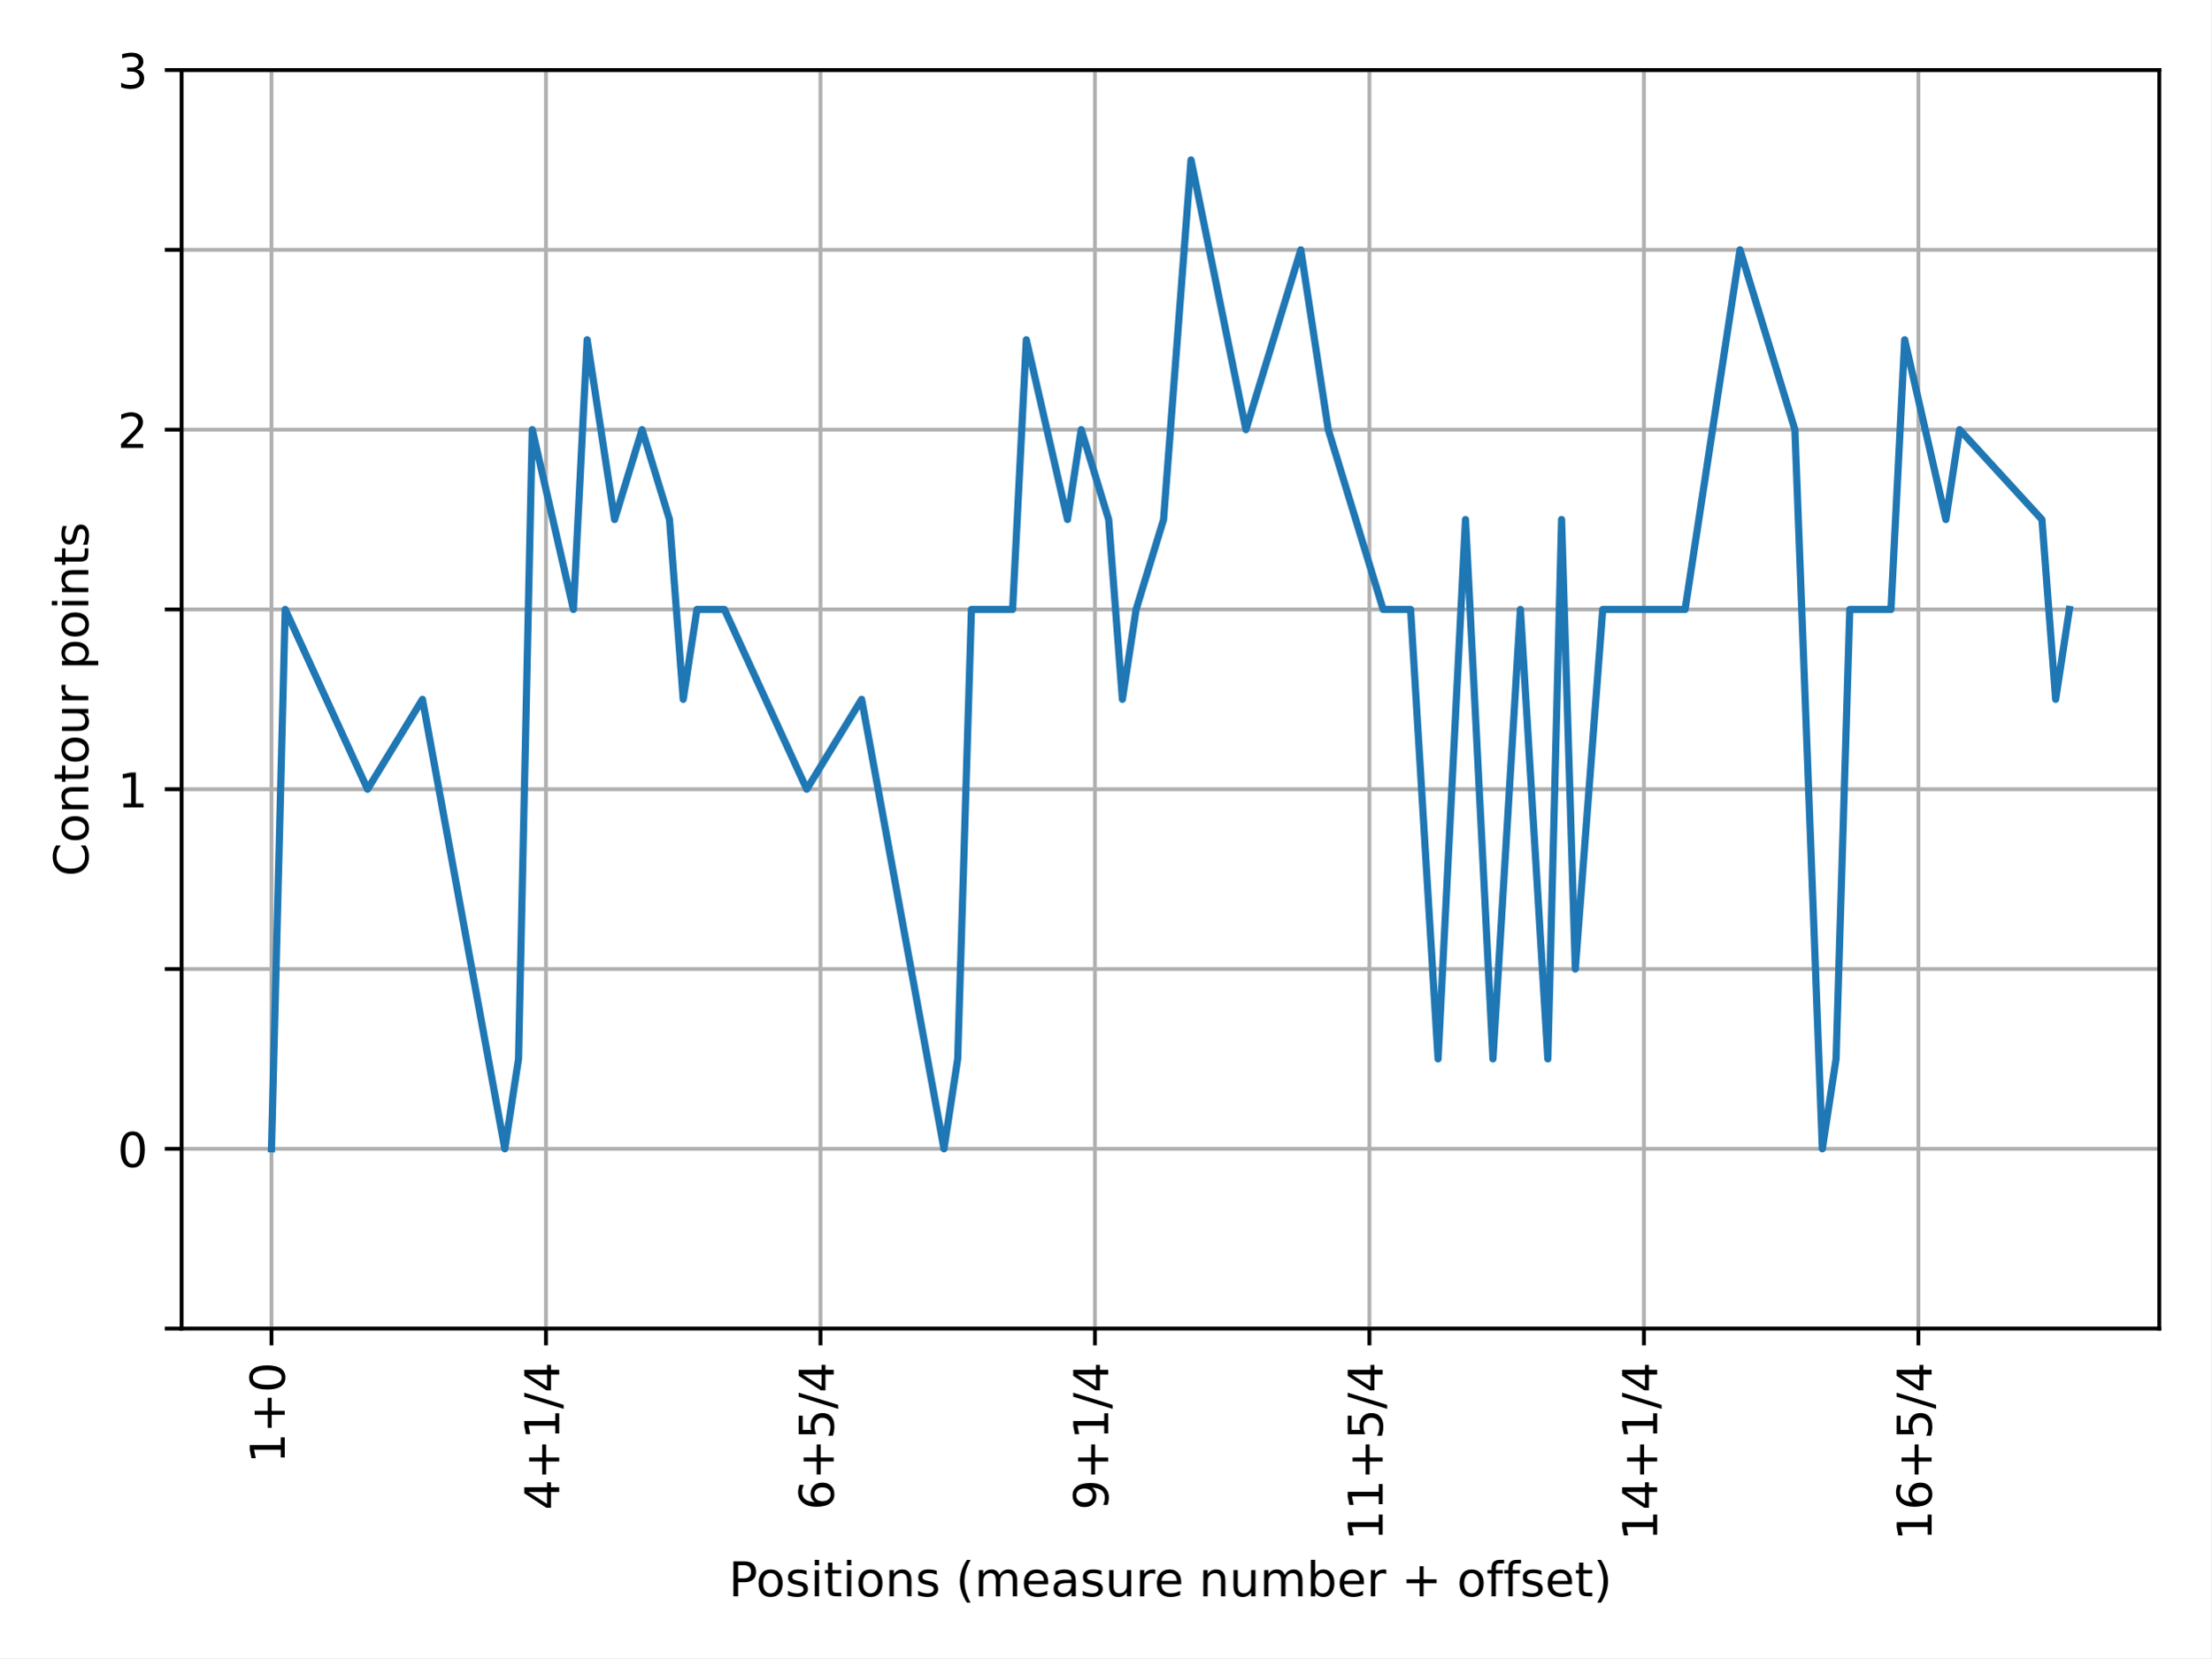
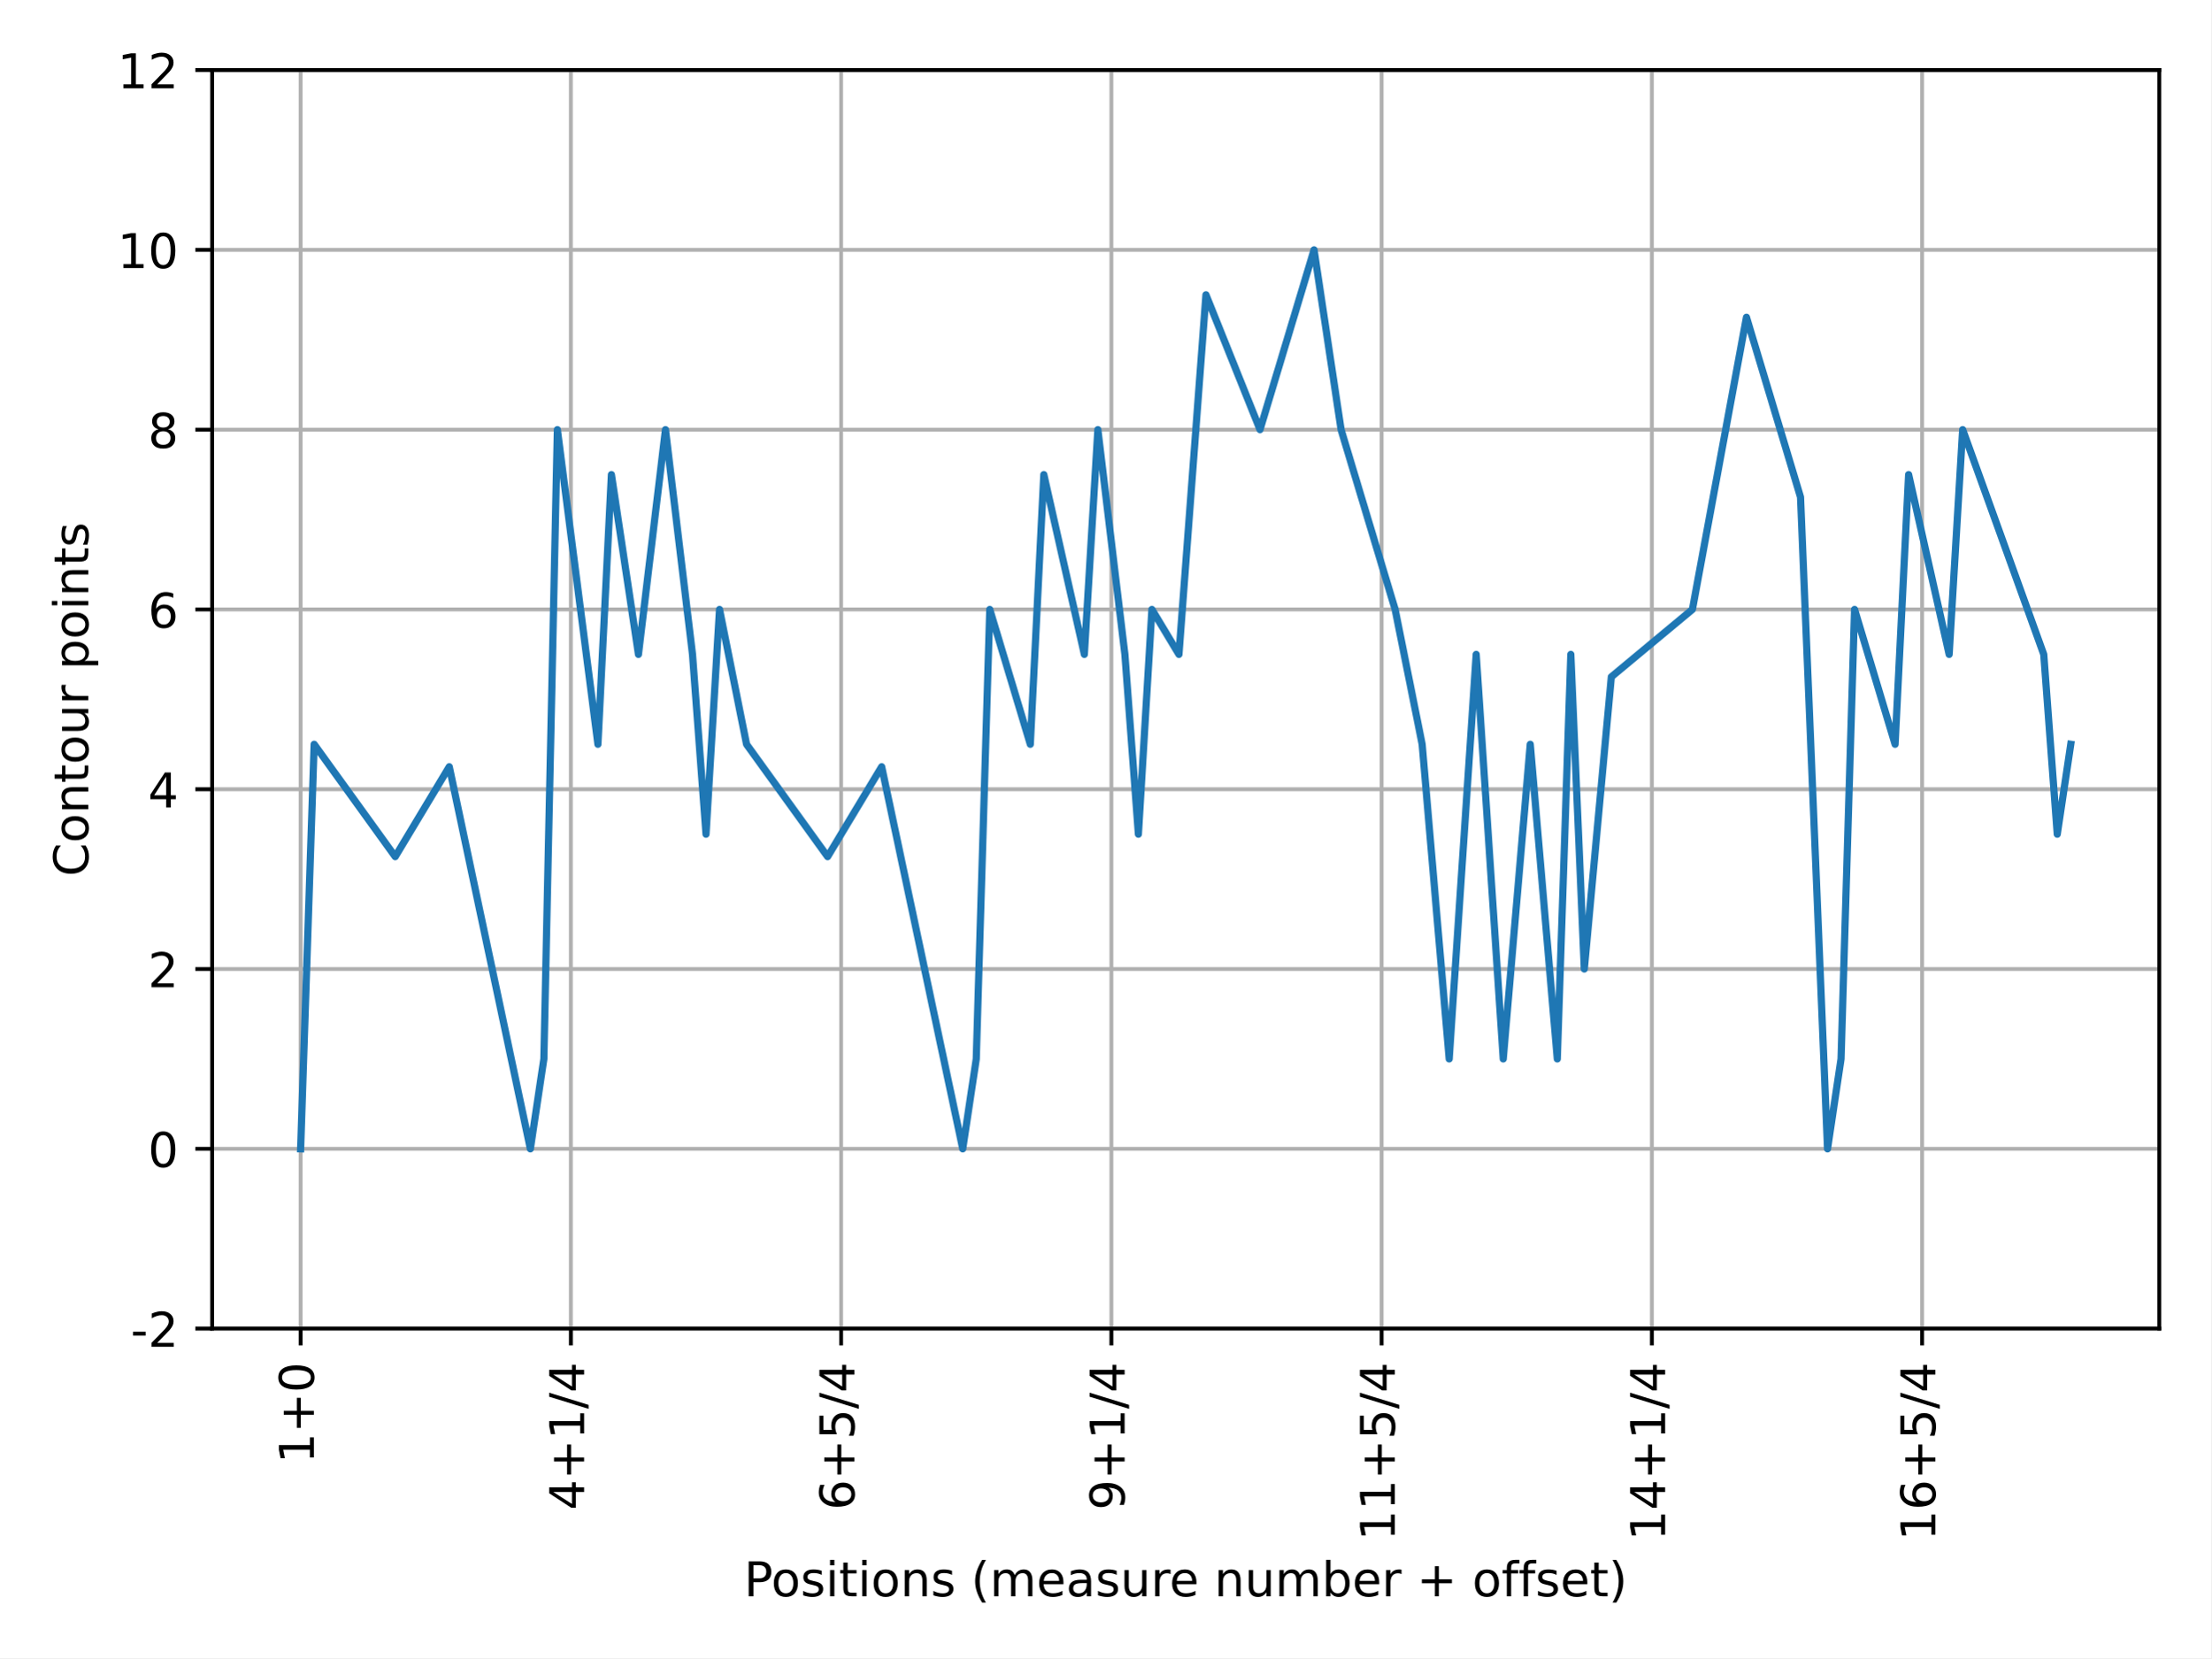
<svg xmlns="http://www.w3.org/2000/svg" xmlns:xlink="http://www.w3.org/1999/xlink" width="460.8pt" height="345.6pt" viewBox="0 0 460.8 345.6" version="1.1">
  <defs>
    <style type="text/css">*{stroke-linejoin: round; stroke-linecap: butt}</style>
  </defs>
  <g id="figure_1">
    <g id="patch_1">
      <path d="M 0 345.6  L 460.8 345.6  L 460.8 0  L 0 0  z " style="fill: #ffffff" />
    </g>
    <g id="axes_1">
      <g id="patch_2">
-         <path d="M 37.841 276.923  L 450 276.923  L 450 14.599  L 37.841 14.599  z " style="fill: #ffffff" />
+         <path d="M 44.203 276.923  L 450 276.923  L 450 14.599  L 44.203 14.599  z " style="fill: #ffffff" />
      </g>
      <g id="matplotlib.axis_1">
        <g id="xtick_1">
          <g id="line2d_1">
-             <path d="M 56.575 276.923  L 56.575 14.599  " clip-path="url(#p8e08e4257f)" style="fill: none; stroke: #b0b0b0; stroke-width: 0.8; stroke-linecap: square" />
+             <path d="M 62.648 276.923  L 62.648 14.599  " clip-path="url(#p1cfaa0eaed)" style="fill: none; stroke: #b0b0b0; stroke-width: 0.8; stroke-linecap: square" />
          </g>
          <g id="line2d_2">
            <defs>
-               <path id="m2f3520700b" d="M 0 0  L 0 3.5  " style="stroke: #000000; stroke-width: 0.8" />
+               <path id="m9757576842" d="M 0 0  L 0 3.5  " style="stroke: #000000; stroke-width: 0.8" />
            </defs>
            <g>
-               <use xlink:href="#m2f3520700b" x="56.575" y="276.923" style="stroke: #000000; stroke-width: 0.8" />
+               <use xlink:href="#m9757576842" x="62.648" y="276.923" style="stroke: #000000; stroke-width: 0.8" />
            </g>
          </g>
          <g id="text_1">
-             <g transform="translate(59.33452 305.0281) rotate(-90) scale(0.1 -0.1)">
+             <g transform="translate(65.40781 305.0281) rotate(-90) scale(0.1 -0.1)">
              <defs>
                <path id="DejaVuSans-31" d="M 794 531  L 1825 531  L 1825 4091  L 703 3866  L 703 4441  L 1819 4666  L 2450 4666  L 2450 531  L 3481 531  L 3481 0  L 794 0  L 794 531  z " transform="scale(0.015625)" />
                <path id="DejaVuSans-2b" d="M 2944 4013  L 2944 2272  L 4684 2272  L 4684 1741  L 2944 1741  L 2944 0  L 2419 0  L 2419 1741  L 678 1741  L 678 2272  L 2419 2272  L 2419 4013  L 2944 4013  z " transform="scale(0.015625)" />
                <path id="DejaVuSans-30" d="M 2034 4250  Q 1547 4250 1301 3770  Q 1056 3291 1056 2328  Q 1056 1369 1301 889  Q 1547 409 2034 409  Q 2525 409 2770 889  Q 3016 1369 3016 2328  Q 3016 3291 2770 3770  Q 2525 4250 2034 4250  z M 2034 4750  Q 2819 4750 3233 4129  Q 3647 3509 3647 2328  Q 3647 1150 3233 529  Q 2819 -91 2034 -91  Q 1250 -91 836 529  Q 422 1150 422 2328  Q 422 3509 836 4129  Q 1250 4750 2034 4750  z " transform="scale(0.015625)" />
              </defs>
              <use xlink:href="#DejaVuSans-31" />
              <use xlink:href="#DejaVuSans-2b" x="63.623" />
              <use xlink:href="#DejaVuSans-30" x="147.412" />
            </g>
          </g>
        </g>
        <g id="xtick_2">
          <g id="line2d_3">
-             <path d="M 113.78 276.923  L 113.78 14.599  " clip-path="url(#p8e08e4257f)" style="fill: none; stroke: #b0b0b0; stroke-width: 0.8; stroke-linecap: square" />
+             <path d="M 118.97 276.923  L 118.97 14.599  " clip-path="url(#p1cfaa0eaed)" style="fill: none; stroke: #b0b0b0; stroke-width: 0.8; stroke-linecap: square" />
          </g>
          <g id="line2d_4">
            <g>
-               <use xlink:href="#m2f3520700b" x="113.78" y="276.923" style="stroke: #000000; stroke-width: 0.8" />
+               <use xlink:href="#m9757576842" x="118.97" y="276.923" style="stroke: #000000; stroke-width: 0.8" />
            </g>
          </g>
          <g id="text_2">
-             <g transform="translate(116.5391 314.7594) rotate(-90) scale(0.1 -0.1)">
+             <g transform="translate(121.7294 314.7594) rotate(-90) scale(0.1 -0.1)">
              <defs>
                <path id="DejaVuSans-34" d="M 2419 4116  L 825 1625  L 2419 1625  L 2419 4116  z M 2253 4666  L 3047 4666  L 3047 1625  L 3713 1625  L 3713 1100  L 3047 1100  L 3047 0  L 2419 0  L 2419 1100  L 313 1100  L 313 1709  L 2253 4666  z " transform="scale(0.015625)" />
                <path id="DejaVuSans-2f" d="M 1625 4666  L 2156 4666  L 531 -594  L 0 -594  L 1625 4666  z " transform="scale(0.015625)" />
              </defs>
              <use xlink:href="#DejaVuSans-34" />
              <use xlink:href="#DejaVuSans-2b" x="63.623" />
              <use xlink:href="#DejaVuSans-31" x="147.412" />
              <use xlink:href="#DejaVuSans-2f" x="211.035" />
              <use xlink:href="#DejaVuSans-34" x="244.727" />
            </g>
          </g>
        </g>
        <g id="xtick_3">
          <g id="line2d_5">
-             <path d="M 170.984 276.923  L 170.984 14.599  " clip-path="url(#p8e08e4257f)" style="fill: none; stroke: #b0b0b0; stroke-width: 0.8; stroke-linecap: square" />
+             <path d="M 175.292 276.923  L 175.292 14.599  " clip-path="url(#p1cfaa0eaed)" style="fill: none; stroke: #b0b0b0; stroke-width: 0.8; stroke-linecap: square" />
          </g>
          <g id="line2d_6">
            <g>
-               <use xlink:href="#m2f3520700b" x="170.984" y="276.923" style="stroke: #000000; stroke-width: 0.8" />
+               <use xlink:href="#m9757576842" x="175.292" y="276.923" style="stroke: #000000; stroke-width: 0.8" />
            </g>
          </g>
          <g id="text_3">
-             <g transform="translate(173.7438 314.7594) rotate(-90) scale(0.1 -0.1)">
+             <g transform="translate(178.0509 314.7594) rotate(-90) scale(0.1 -0.1)">
              <defs>
                <path id="DejaVuSans-36" d="M 2113 2584  Q 1688 2584 1439 2293  Q 1191 2003 1191 1497  Q 1191 994 1439 701  Q 1688 409 2113 409  Q 2538 409 2786 701  Q 3034 994 3034 1497  Q 3034 2003 2786 2293  Q 2538 2584 2113 2584  z M 3366 4563  L 3366 3988  Q 3128 4100 2886 4159  Q 2644 4219 2406 4219  Q 1781 4219 1451 3797  Q 1122 3375 1075 2522  Q 1259 2794 1537 2939  Q 1816 3084 2150 3084  Q 2853 3084 3261 2657  Q 3669 2231 3669 1497  Q 3669 778 3244 343  Q 2819 -91 2113 -91  Q 1303 -91 875 529  Q 447 1150 447 2328  Q 447 3434 972 4092  Q 1497 4750 2381 4750  Q 2619 4750 2861 4703  Q 3103 4656 3366 4563  z " transform="scale(0.015625)" />
                <path id="DejaVuSans-35" d="M 691 4666  L 3169 4666  L 3169 4134  L 1269 4134  L 1269 2991  Q 1406 3038 1543 3061  Q 1681 3084 1819 3084  Q 2600 3084 3056 2656  Q 3513 2228 3513 1497  Q 3513 744 3044 326  Q 2575 -91 1722 -91  Q 1428 -91 1123 -41  Q 819 9 494 109  L 494 744  Q 775 591 1075 516  Q 1375 441 1709 441  Q 2250 441 2565 725  Q 2881 1009 2881 1497  Q 2881 1984 2565 2268  Q 2250 2553 1709 2553  Q 1456 2553 1204 2497  Q 953 2441 691 2322  L 691 4666  z " transform="scale(0.015625)" />
              </defs>
              <use xlink:href="#DejaVuSans-36" />
              <use xlink:href="#DejaVuSans-2b" x="63.623" />
              <use xlink:href="#DejaVuSans-35" x="147.412" />
              <use xlink:href="#DejaVuSans-2f" x="211.035" />
              <use xlink:href="#DejaVuSans-34" x="244.727" />
            </g>
          </g>
        </g>
        <g id="xtick_4">
          <g id="line2d_7">
-             <path d="M 228.189 276.923  L 228.189 14.599  " clip-path="url(#p8e08e4257f)" style="fill: none; stroke: #b0b0b0; stroke-width: 0.8; stroke-linecap: square" />
+             <path d="M 231.613 276.923  L 231.613 14.599  " clip-path="url(#p1cfaa0eaed)" style="fill: none; stroke: #b0b0b0; stroke-width: 0.8; stroke-linecap: square" />
          </g>
          <g id="line2d_8">
            <g>
-               <use xlink:href="#m2f3520700b" x="228.189" y="276.923" style="stroke: #000000; stroke-width: 0.8" />
+               <use xlink:href="#m9757576842" x="231.613" y="276.923" style="stroke: #000000; stroke-width: 0.8" />
            </g>
          </g>
          <g id="text_4">
-             <g transform="translate(230.9484 314.7594) rotate(-90) scale(0.1 -0.1)">
+             <g transform="translate(234.3725 314.7594) rotate(-90) scale(0.1 -0.1)">
              <defs>
                <path id="DejaVuSans-39" d="M 703 97  L 703 672  Q 941 559 1184 500  Q 1428 441 1663 441  Q 2288 441 2617 861  Q 2947 1281 2994 2138  Q 2813 1869 2534 1725  Q 2256 1581 1919 1581  Q 1219 1581 811 2004  Q 403 2428 403 3163  Q 403 3881 828 4315  Q 1253 4750 1959 4750  Q 2769 4750 3195 4129  Q 3622 3509 3622 2328  Q 3622 1225 3098 567  Q 2575 -91 1691 -91  Q 1453 -91 1209 -44  Q 966 3 703 97  z M 1959 2075  Q 2384 2075 2632 2365  Q 2881 2656 2881 3163  Q 2881 3666 2632 3958  Q 2384 4250 1959 4250  Q 1534 4250 1286 3958  Q 1038 3666 1038 3163  Q 1038 2656 1286 2365  Q 1534 2075 1959 2075  z " transform="scale(0.015625)" />
              </defs>
              <use xlink:href="#DejaVuSans-39" />
              <use xlink:href="#DejaVuSans-2b" x="63.623" />
              <use xlink:href="#DejaVuSans-31" x="147.412" />
              <use xlink:href="#DejaVuSans-2f" x="211.035" />
              <use xlink:href="#DejaVuSans-34" x="244.727" />
            </g>
          </g>
        </g>
        <g id="xtick_5">
          <g id="line2d_9">
-             <path d="M 285.394 276.923  L 285.394 14.599  " clip-path="url(#p8e08e4257f)" style="fill: none; stroke: #b0b0b0; stroke-width: 0.8; stroke-linecap: square" />
+             <path d="M 287.935 276.923  L 287.935 14.599  " clip-path="url(#p1cfaa0eaed)" style="fill: none; stroke: #b0b0b0; stroke-width: 0.8; stroke-linecap: square" />
          </g>
          <g id="line2d_10">
            <g>
-               <use xlink:href="#m2f3520700b" x="285.394" y="276.923" style="stroke: #000000; stroke-width: 0.8" />
+               <use xlink:href="#m9757576842" x="287.935" y="276.923" style="stroke: #000000; stroke-width: 0.8" />
            </g>
          </g>
          <g id="text_5">
-             <g transform="translate(288.153 321.1219) rotate(-90) scale(0.1 -0.1)">
+             <g transform="translate(290.6941 321.1219) rotate(-90) scale(0.1 -0.1)">
              <use xlink:href="#DejaVuSans-31" />
              <use xlink:href="#DejaVuSans-31" x="63.623" />
              <use xlink:href="#DejaVuSans-2b" x="127.246" />
              <use xlink:href="#DejaVuSans-35" x="211.035" />
              <use xlink:href="#DejaVuSans-2f" x="274.658" />
              <use xlink:href="#DejaVuSans-34" x="308.35" />
            </g>
          </g>
        </g>
        <g id="xtick_6">
          <g id="line2d_11">
-             <path d="M 342.598 276.923  L 342.598 14.599  " clip-path="url(#p8e08e4257f)" style="fill: none; stroke: #b0b0b0; stroke-width: 0.8; stroke-linecap: square" />
+             <path d="M 344.256 276.923  L 344.256 14.599  " clip-path="url(#p1cfaa0eaed)" style="fill: none; stroke: #b0b0b0; stroke-width: 0.8; stroke-linecap: square" />
          </g>
          <g id="line2d_12">
            <g>
-               <use xlink:href="#m2f3520700b" x="342.598" y="276.923" style="stroke: #000000; stroke-width: 0.8" />
+               <use xlink:href="#m9757576842" x="344.256" y="276.923" style="stroke: #000000; stroke-width: 0.8" />
            </g>
          </g>
          <g id="text_6">
-             <g transform="translate(345.3577 321.1219) rotate(-90) scale(0.1 -0.1)">
+             <g transform="translate(347.0156 321.1219) rotate(-90) scale(0.1 -0.1)">
              <use xlink:href="#DejaVuSans-31" />
              <use xlink:href="#DejaVuSans-34" x="63.623" />
              <use xlink:href="#DejaVuSans-2b" x="127.246" />
              <use xlink:href="#DejaVuSans-31" x="211.035" />
              <use xlink:href="#DejaVuSans-2f" x="274.658" />
              <use xlink:href="#DejaVuSans-34" x="308.35" />
            </g>
          </g>
        </g>
        <g id="xtick_7">
          <g id="line2d_13">
-             <path d="M 399.803 276.923  L 399.803 14.599  " clip-path="url(#p8e08e4257f)" style="fill: none; stroke: #b0b0b0; stroke-width: 0.8; stroke-linecap: square" />
+             <path d="M 400.578 276.923  L 400.578 14.599  " clip-path="url(#p1cfaa0eaed)" style="fill: none; stroke: #b0b0b0; stroke-width: 0.8; stroke-linecap: square" />
          </g>
          <g id="line2d_14">
            <g>
-               <use xlink:href="#m2f3520700b" x="399.803" y="276.923" style="stroke: #000000; stroke-width: 0.8" />
+               <use xlink:href="#m9757576842" x="400.578" y="276.923" style="stroke: #000000; stroke-width: 0.8" />
            </g>
          </g>
          <g id="text_7">
-             <g transform="translate(402.5623 321.1219) rotate(-90) scale(0.1 -0.1)">
+             <g transform="translate(403.3372 321.1219) rotate(-90) scale(0.1 -0.1)">
              <use xlink:href="#DejaVuSans-31" />
              <use xlink:href="#DejaVuSans-36" x="63.623" />
              <use xlink:href="#DejaVuSans-2b" x="127.246" />
              <use xlink:href="#DejaVuSans-35" x="211.035" />
              <use xlink:href="#DejaVuSans-2f" x="274.658" />
              <use xlink:href="#DejaVuSans-34" x="308.35" />
            </g>
          </g>
        </g>
        <g id="text_8">
-           <g transform="translate(151.8648 332.7203) scale(0.1 -0.1)">
+           <g transform="translate(155.0461 332.7203) scale(0.1 -0.1)">
            <defs>
              <path id="DejaVuSans-50" d="M 1259 4147  L 1259 2394  L 2053 2394  Q 2494 2394 2734 2622  Q 2975 2850 2975 3272  Q 2975 3691 2734 3919  Q 2494 4147 2053 4147  L 1259 4147  z M 628 4666  L 2053 4666  Q 2838 4666 3239 4311  Q 3641 3956 3641 3272  Q 3641 2581 3239 2228  Q 2838 1875 2053 1875  L 1259 1875  L 1259 0  L 628 0  L 628 4666  z " transform="scale(0.015625)" />
              <path id="DejaVuSans-6f" d="M 1959 3097  Q 1497 3097 1228 2736  Q 959 2375 959 1747  Q 959 1119 1226 758  Q 1494 397 1959 397  Q 2419 397 2687 759  Q 2956 1122 2956 1747  Q 2956 2369 2687 2733  Q 2419 3097 1959 3097  z M 1959 3584  Q 2709 3584 3137 3096  Q 3566 2609 3566 1747  Q 3566 888 3137 398  Q 2709 -91 1959 -91  Q 1206 -91 779 398  Q 353 888 353 1747  Q 353 2609 779 3096  Q 1206 3584 1959 3584  z " transform="scale(0.015625)" />
              <path id="DejaVuSans-73" d="M 2834 3397  L 2834 2853  Q 2591 2978 2328 3040  Q 2066 3103 1784 3103  Q 1356 3103 1142 2972  Q 928 2841 928 2578  Q 928 2378 1081 2264  Q 1234 2150 1697 2047  L 1894 2003  Q 2506 1872 2764 1633  Q 3022 1394 3022 966  Q 3022 478 2636 193  Q 2250 -91 1575 -91  Q 1294 -91 989 -36  Q 684 19 347 128  L 347 722  Q 666 556 975 473  Q 1284 391 1588 391  Q 1994 391 2212 530  Q 2431 669 2431 922  Q 2431 1156 2273 1281  Q 2116 1406 1581 1522  L 1381 1569  Q 847 1681 609 1914  Q 372 2147 372 2553  Q 372 3047 722 3315  Q 1072 3584 1716 3584  Q 2034 3584 2315 3537  Q 2597 3491 2834 3397  z " transform="scale(0.015625)" />
              <path id="DejaVuSans-69" d="M 603 3500  L 1178 3500  L 1178 0  L 603 0  L 603 3500  z M 603 4863  L 1178 4863  L 1178 4134  L 603 4134  L 603 4863  z " transform="scale(0.015625)" />
              <path id="DejaVuSans-74" d="M 1172 4494  L 1172 3500  L 2356 3500  L 2356 3053  L 1172 3053  L 1172 1153  Q 1172 725 1289 603  Q 1406 481 1766 481  L 2356 481  L 2356 0  L 1766 0  Q 1100 0 847 248  Q 594 497 594 1153  L 594 3053  L 172 3053  L 172 3500  L 594 3500  L 594 4494  L 1172 4494  z " transform="scale(0.015625)" />
              <path id="DejaVuSans-6e" d="M 3513 2113  L 3513 0  L 2938 0  L 2938 2094  Q 2938 2591 2744 2837  Q 2550 3084 2163 3084  Q 1697 3084 1428 2787  Q 1159 2491 1159 1978  L 1159 0  L 581 0  L 581 3500  L 1159 3500  L 1159 2956  Q 1366 3272 1645 3428  Q 1925 3584 2291 3584  Q 2894 3584 3203 3211  Q 3513 2838 3513 2113  z " transform="scale(0.015625)" />
              <path id="DejaVuSans-20" transform="scale(0.015625)" />
              <path id="DejaVuSans-28" d="M 1984 4856  Q 1566 4138 1362 3434  Q 1159 2731 1159 2009  Q 1159 1288 1364 580  Q 1569 -128 1984 -844  L 1484 -844  Q 1016 -109 783 600  Q 550 1309 550 2009  Q 550 2706 781 3412  Q 1013 4119 1484 4856  L 1984 4856  z " transform="scale(0.015625)" />
              <path id="DejaVuSans-6d" d="M 3328 2828  Q 3544 3216 3844 3400  Q 4144 3584 4550 3584  Q 5097 3584 5394 3201  Q 5691 2819 5691 2113  L 5691 0  L 5113 0  L 5113 2094  Q 5113 2597 4934 2840  Q 4756 3084 4391 3084  Q 3944 3084 3684 2787  Q 3425 2491 3425 1978  L 3425 0  L 2847 0  L 2847 2094  Q 2847 2600 2669 2842  Q 2491 3084 2119 3084  Q 1678 3084 1418 2786  Q 1159 2488 1159 1978  L 1159 0  L 581 0  L 581 3500  L 1159 3500  L 1159 2956  Q 1356 3278 1631 3431  Q 1906 3584 2284 3584  Q 2666 3584 2933 3390  Q 3200 3197 3328 2828  z " transform="scale(0.015625)" />
              <path id="DejaVuSans-65" d="M 3597 1894  L 3597 1613  L 953 1613  Q 991 1019 1311 708  Q 1631 397 2203 397  Q 2534 397 2845 478  Q 3156 559 3463 722  L 3463 178  Q 3153 47 2828 -22  Q 2503 -91 2169 -91  Q 1331 -91 842 396  Q 353 884 353 1716  Q 353 2575 817 3079  Q 1281 3584 2069 3584  Q 2775 3584 3186 3129  Q 3597 2675 3597 1894  z M 3022 2063  Q 3016 2534 2758 2815  Q 2500 3097 2075 3097  Q 1594 3097 1305 2825  Q 1016 2553 972 2059  L 3022 2063  z " transform="scale(0.015625)" />
              <path id="DejaVuSans-61" d="M 2194 1759  Q 1497 1759 1228 1600  Q 959 1441 959 1056  Q 959 750 1161 570  Q 1363 391 1709 391  Q 2188 391 2477 730  Q 2766 1069 2766 1631  L 2766 1759  L 2194 1759  z M 3341 1997  L 3341 0  L 2766 0  L 2766 531  Q 2569 213 2275 61  Q 1981 -91 1556 -91  Q 1019 -91 701 211  Q 384 513 384 1019  Q 384 1609 779 1909  Q 1175 2209 1959 2209  L 2766 2209  L 2766 2266  Q 2766 2663 2505 2880  Q 2244 3097 1772 3097  Q 1472 3097 1187 3025  Q 903 2953 641 2809  L 641 3341  Q 956 3463 1253 3523  Q 1550 3584 1831 3584  Q 2591 3584 2966 3190  Q 3341 2797 3341 1997  z " transform="scale(0.015625)" />
              <path id="DejaVuSans-75" d="M 544 1381  L 544 3500  L 1119 3500  L 1119 1403  Q 1119 906 1312 657  Q 1506 409 1894 409  Q 2359 409 2629 706  Q 2900 1003 2900 1516  L 2900 3500  L 3475 3500  L 3475 0  L 2900 0  L 2900 538  Q 2691 219 2414 64  Q 2138 -91 1772 -91  Q 1169 -91 856 284  Q 544 659 544 1381  z M 1991 3584  L 1991 3584  z " transform="scale(0.015625)" />
              <path id="DejaVuSans-72" d="M 2631 2963  Q 2534 3019 2420 3045  Q 2306 3072 2169 3072  Q 1681 3072 1420 2755  Q 1159 2438 1159 1844  L 1159 0  L 581 0  L 581 3500  L 1159 3500  L 1159 2956  Q 1341 3275 1631 3429  Q 1922 3584 2338 3584  Q 2397 3584 2469 3576  Q 2541 3569 2628 3553  L 2631 2963  z " transform="scale(0.015625)" />
              <path id="DejaVuSans-62" d="M 3116 1747  Q 3116 2381 2855 2742  Q 2594 3103 2138 3103  Q 1681 3103 1420 2742  Q 1159 2381 1159 1747  Q 1159 1113 1420 752  Q 1681 391 2138 391  Q 2594 391 2855 752  Q 3116 1113 3116 1747  z M 1159 2969  Q 1341 3281 1617 3432  Q 1894 3584 2278 3584  Q 2916 3584 3314 3078  Q 3713 2572 3713 1747  Q 3713 922 3314 415  Q 2916 -91 2278 -91  Q 1894 -91 1617 61  Q 1341 213 1159 525  L 1159 0  L 581 0  L 581 4863  L 1159 4863  L 1159 2969  z " transform="scale(0.015625)" />
              <path id="DejaVuSans-66" d="M 2375 4863  L 2375 4384  L 1825 4384  Q 1516 4384 1395 4259  Q 1275 4134 1275 3809  L 1275 3500  L 2222 3500  L 2222 3053  L 1275 3053  L 1275 0  L 697 0  L 697 3053  L 147 3053  L 147 3500  L 697 3500  L 697 3744  Q 697 4328 969 4595  Q 1241 4863 1831 4863  L 2375 4863  z " transform="scale(0.015625)" />
              <path id="DejaVuSans-29" d="M 513 4856  L 1013 4856  Q 1481 4119 1714 3412  Q 1947 2706 1947 2009  Q 1947 1309 1714 600  Q 1481 -109 1013 -844  L 513 -844  Q 928 -128 1133 580  Q 1338 1288 1338 2009  Q 1338 2731 1133 3434  Q 928 4138 513 4856  z " transform="scale(0.015625)" />
            </defs>
            <use xlink:href="#DejaVuSans-50" />
            <use xlink:href="#DejaVuSans-6f" x="56.678" />
            <use xlink:href="#DejaVuSans-73" x="117.859" />
            <use xlink:href="#DejaVuSans-69" x="169.959" />
            <use xlink:href="#DejaVuSans-74" x="197.742" />
            <use xlink:href="#DejaVuSans-69" x="236.951" />
            <use xlink:href="#DejaVuSans-6f" x="264.734" />
            <use xlink:href="#DejaVuSans-6e" x="325.916" />
            <use xlink:href="#DejaVuSans-73" x="389.295" />
            <use xlink:href="#DejaVuSans-20" x="441.395" />
            <use xlink:href="#DejaVuSans-28" x="473.182" />
            <use xlink:href="#DejaVuSans-6d" x="512.195" />
            <use xlink:href="#DejaVuSans-65" x="609.607" />
            <use xlink:href="#DejaVuSans-61" x="671.131" />
            <use xlink:href="#DejaVuSans-73" x="732.41" />
            <use xlink:href="#DejaVuSans-75" x="784.51" />
            <use xlink:href="#DejaVuSans-72" x="847.889" />
            <use xlink:href="#DejaVuSans-65" x="886.752" />
            <use xlink:href="#DejaVuSans-20" x="948.275" />
            <use xlink:href="#DejaVuSans-6e" x="980.062" />
            <use xlink:href="#DejaVuSans-75" x="1043.441" />
            <use xlink:href="#DejaVuSans-6d" x="1106.82" />
            <use xlink:href="#DejaVuSans-62" x="1204.232" />
            <use xlink:href="#DejaVuSans-65" x="1267.709" />
            <use xlink:href="#DejaVuSans-72" x="1329.232" />
            <use xlink:href="#DejaVuSans-20" x="1370.346" />
            <use xlink:href="#DejaVuSans-2b" x="1402.133" />
            <use xlink:href="#DejaVuSans-20" x="1485.922" />
            <use xlink:href="#DejaVuSans-6f" x="1517.709" />
            <use xlink:href="#DejaVuSans-66" x="1578.891" />
            <use xlink:href="#DejaVuSans-66" x="1614.096" />
            <use xlink:href="#DejaVuSans-73" x="1649.301" />
            <use xlink:href="#DejaVuSans-65" x="1701.4" />
            <use xlink:href="#DejaVuSans-74" x="1762.924" />
            <use xlink:href="#DejaVuSans-29" x="1802.133" />
          </g>
        </g>
      </g>
      <g id="matplotlib.axis_2">
        <g id="ytick_1">
          <g id="line2d_15">
-             <path d="M 37.841 276.923  L 450 276.923  " clip-path="url(#p8e08e4257f)" style="fill: none; stroke: #b0b0b0; stroke-width: 0.8; stroke-linecap: square" />
+             <path d="M 44.203 276.923  L 450 276.923  " clip-path="url(#p1cfaa0eaed)" style="fill: none; stroke: #b0b0b0; stroke-width: 0.8; stroke-linecap: square" />
          </g>
          <g id="line2d_16">
            <defs>
-               <path id="m6acc5c34c9" d="M 0 0  L -3.5 0  " style="stroke: #000000; stroke-width: 0.8" />
+               <path id="m674452d7e5" d="M 0 0  L -3.5 0  " style="stroke: #000000; stroke-width: 0.8" />
            </defs>
            <g>
-               <use xlink:href="#m6acc5c34c9" x="37.841" y="276.923" style="stroke: #000000; stroke-width: 0.8" />
+               <use xlink:href="#m674452d7e5" x="44.203" y="276.923" style="stroke: #000000; stroke-width: 0.8" />
+             </g>
+           </g>
+           <g id="text_9">
+             <g transform="translate(27.23281 280.7227) scale(0.1 -0.1)">
+               <defs>
+                 <path id="DejaVuSans-2d" d="M 313 2009  L 1997 2009  L 1997 1497  L 313 1497  L 313 2009  z " transform="scale(0.015625)" />
+                 <path id="DejaVuSans-32" d="M 1228 531  L 3431 531  L 3431 0  L 469 0  L 469 531  Q 828 903 1448 1529  Q 2069 2156 2228 2338  Q 2531 2678 2651 2914  Q 2772 3150 2772 3378  Q 2772 3750 2511 3984  Q 2250 4219 1831 4219  Q 1534 4219 1204 4116  Q 875 4013 500 3803  L 500 4441  Q 881 4594 1212 4672  Q 1544 4750 1819 4750  Q 2544 4750 2975 4387  Q 3406 4025 3406 3419  Q 3406 3131 3298 2873  Q 3191 2616 2906 2266  Q 2828 2175 2409 1742  Q 1991 1309 1228 531  z " transform="scale(0.015625)" />
+               </defs>
+               <use xlink:href="#DejaVuSans-2d" />
+               <use xlink:href="#DejaVuSans-32" x="36.084" />
            </g>
          </g>
        </g>
        <g id="ytick_2">
          <g id="line2d_17">
-             <path d="M 37.841 239.449  L 450 239.449  " clip-path="url(#p8e08e4257f)" style="fill: none; stroke: #b0b0b0; stroke-width: 0.8; stroke-linecap: square" />
+             <path d="M 44.203 239.449  L 450 239.449  " clip-path="url(#p1cfaa0eaed)" style="fill: none; stroke: #b0b0b0; stroke-width: 0.8; stroke-linecap: square" />
          </g>
          <g id="line2d_18">
            <g>
-               <use xlink:href="#m6acc5c34c9" x="37.841" y="239.449" style="stroke: #000000; stroke-width: 0.8" />
-             </g>
-           </g>
-           <g id="text_9">
-             <g transform="translate(24.47812 243.2478) scale(0.1 -0.1)">
+               <use xlink:href="#m674452d7e5" x="44.203" y="239.449" style="stroke: #000000; stroke-width: 0.8" />
+             </g>
+           </g>
+           <g id="text_10">
+             <g transform="translate(30.84062 243.2478) scale(0.1 -0.1)">
              <use xlink:href="#DejaVuSans-30" />
            </g>
          </g>
        </g>
        <g id="ytick_3">
          <g id="line2d_19">
-             <path d="M 37.841 201.974  L 450 201.974  " clip-path="url(#p8e08e4257f)" style="fill: none; stroke: #b0b0b0; stroke-width: 0.8; stroke-linecap: square" />
+             <path d="M 44.203 201.974  L 450 201.974  " clip-path="url(#p1cfaa0eaed)" style="fill: none; stroke: #b0b0b0; stroke-width: 0.8; stroke-linecap: square" />
          </g>
          <g id="line2d_20">
            <g>
-               <use xlink:href="#m6acc5c34c9" x="37.841" y="201.974" style="stroke: #000000; stroke-width: 0.8" />
+               <use xlink:href="#m674452d7e5" x="44.203" y="201.974" style="stroke: #000000; stroke-width: 0.8" />
+             </g>
+           </g>
+           <g id="text_11">
+             <g transform="translate(30.84062 205.7729) scale(0.1 -0.1)">
+               <use xlink:href="#DejaVuSans-32" />
            </g>
          </g>
        </g>
        <g id="ytick_4">
          <g id="line2d_21">
-             <path d="M 37.841 164.499  L 450 164.499  " clip-path="url(#p8e08e4257f)" style="fill: none; stroke: #b0b0b0; stroke-width: 0.8; stroke-linecap: square" />
+             <path d="M 44.203 164.499  L 450 164.499  " clip-path="url(#p1cfaa0eaed)" style="fill: none; stroke: #b0b0b0; stroke-width: 0.8; stroke-linecap: square" />
          </g>
          <g id="line2d_22">
            <g>
-               <use xlink:href="#m6acc5c34c9" x="37.841" y="164.499" style="stroke: #000000; stroke-width: 0.8" />
-             </g>
-           </g>
-           <g id="text_10">
-             <g transform="translate(24.47812 168.298) scale(0.1 -0.1)">
-               <use xlink:href="#DejaVuSans-31" />
+               <use xlink:href="#m674452d7e5" x="44.203" y="164.499" style="stroke: #000000; stroke-width: 0.8" />
+             </g>
+           </g>
+           <g id="text_12">
+             <g transform="translate(30.84062 168.298) scale(0.1 -0.1)">
+               <use xlink:href="#DejaVuSans-34" />
            </g>
          </g>
        </g>
        <g id="ytick_5">
          <g id="line2d_23">
-             <path d="M 37.841 127.024  L 450 127.024  " clip-path="url(#p8e08e4257f)" style="fill: none; stroke: #b0b0b0; stroke-width: 0.8; stroke-linecap: square" />
+             <path d="M 44.203 127.024  L 450 127.024  " clip-path="url(#p1cfaa0eaed)" style="fill: none; stroke: #b0b0b0; stroke-width: 0.8; stroke-linecap: square" />
          </g>
          <g id="line2d_24">
            <g>
-               <use xlink:href="#m6acc5c34c9" x="37.841" y="127.024" style="stroke: #000000; stroke-width: 0.8" />
+               <use xlink:href="#m674452d7e5" x="44.203" y="127.024" style="stroke: #000000; stroke-width: 0.8" />
+             </g>
+           </g>
+           <g id="text_13">
+             <g transform="translate(30.84062 130.8231) scale(0.1 -0.1)">
+               <use xlink:href="#DejaVuSans-36" />
            </g>
          </g>
        </g>
        <g id="ytick_6">
          <g id="line2d_25">
-             <path d="M 37.841 89.549  L 450 89.549  " clip-path="url(#p8e08e4257f)" style="fill: none; stroke: #b0b0b0; stroke-width: 0.8; stroke-linecap: square" />
+             <path d="M 44.203 89.549  L 450 89.549  " clip-path="url(#p1cfaa0eaed)" style="fill: none; stroke: #b0b0b0; stroke-width: 0.8; stroke-linecap: square" />
          </g>
          <g id="line2d_26">
            <g>
-               <use xlink:href="#m6acc5c34c9" x="37.841" y="89.549" style="stroke: #000000; stroke-width: 0.8" />
-             </g>
-           </g>
-           <g id="text_11">
-             <g transform="translate(24.47812 93.34821) scale(0.1 -0.1)">
-               <defs>
-                 <path id="DejaVuSans-32" d="M 1228 531  L 3431 531  L 3431 0  L 469 0  L 469 531  Q 828 903 1448 1529  Q 2069 2156 2228 2338  Q 2531 2678 2651 2914  Q 2772 3150 2772 3378  Q 2772 3750 2511 3984  Q 2250 4219 1831 4219  Q 1534 4219 1204 4116  Q 875 4013 500 3803  L 500 4441  Q 881 4594 1212 4672  Q 1544 4750 1819 4750  Q 2544 4750 2975 4387  Q 3406 4025 3406 3419  Q 3406 3131 3298 2873  Q 3191 2616 2906 2266  Q 2828 2175 2409 1742  Q 1991 1309 1228 531  z " transform="scale(0.015625)" />
-               </defs>
-               <use xlink:href="#DejaVuSans-32" />
+               <use xlink:href="#m674452d7e5" x="44.203" y="89.549" style="stroke: #000000; stroke-width: 0.8" />
+             </g>
+           </g>
+           <g id="text_14">
+             <g transform="translate(30.84062 93.34821) scale(0.1 -0.1)">
+               <defs>
+                 <path id="DejaVuSans-38" d="M 2034 2216  Q 1584 2216 1326 1975  Q 1069 1734 1069 1313  Q 1069 891 1326 650  Q 1584 409 2034 409  Q 2484 409 2743 651  Q 3003 894 3003 1313  Q 3003 1734 2745 1975  Q 2488 2216 2034 2216  z M 1403 2484  Q 997 2584 770 2862  Q 544 3141 544 3541  Q 544 4100 942 4425  Q 1341 4750 2034 4750  Q 2731 4750 3128 4425  Q 3525 4100 3525 3541  Q 3525 3141 3298 2862  Q 3072 2584 2669 2484  Q 3125 2378 3379 2068  Q 3634 1759 3634 1313  Q 3634 634 3220 271  Q 2806 -91 2034 -91  Q 1263 -91 848 271  Q 434 634 434 1313  Q 434 1759 690 2068  Q 947 2378 1403 2484  z M 1172 3481  Q 1172 3119 1398 2916  Q 1625 2713 2034 2713  Q 2441 2713 2670 2916  Q 2900 3119 2900 3481  Q 2900 3844 2670 4047  Q 2441 4250 2034 4250  Q 1625 4250 1398 4047  Q 1172 3844 1172 3481  z " transform="scale(0.015625)" />
+               </defs>
+               <use xlink:href="#DejaVuSans-38" />
            </g>
          </g>
        </g>
        <g id="ytick_7">
          <g id="line2d_27">
-             <path d="M 37.841 52.074  L 450 52.074  " clip-path="url(#p8e08e4257f)" style="fill: none; stroke: #b0b0b0; stroke-width: 0.8; stroke-linecap: square" />
+             <path d="M 44.203 52.074  L 450 52.074  " clip-path="url(#p1cfaa0eaed)" style="fill: none; stroke: #b0b0b0; stroke-width: 0.8; stroke-linecap: square" />
          </g>
          <g id="line2d_28">
            <g>
-               <use xlink:href="#m6acc5c34c9" x="37.841" y="52.074" style="stroke: #000000; stroke-width: 0.8" />
+               <use xlink:href="#m674452d7e5" x="44.203" y="52.074" style="stroke: #000000; stroke-width: 0.8" />
+             </g>
+           </g>
+           <g id="text_15">
+             <g transform="translate(24.47812 55.87333) scale(0.1 -0.1)">
+               <use xlink:href="#DejaVuSans-31" />
+               <use xlink:href="#DejaVuSans-30" x="63.623" />
            </g>
          </g>
        </g>
        <g id="ytick_8">
          <g id="line2d_29">
-             <path d="M 37.841 14.599  L 450 14.599  " clip-path="url(#p8e08e4257f)" style="fill: none; stroke: #b0b0b0; stroke-width: 0.8; stroke-linecap: square" />
+             <path d="M 44.203 14.599  L 450 14.599  " clip-path="url(#p1cfaa0eaed)" style="fill: none; stroke: #b0b0b0; stroke-width: 0.8; stroke-linecap: square" />
          </g>
          <g id="line2d_30">
            <g>
-               <use xlink:href="#m6acc5c34c9" x="37.841" y="14.599" style="stroke: #000000; stroke-width: 0.8" />
-             </g>
-           </g>
-           <g id="text_12">
+               <use xlink:href="#m674452d7e5" x="44.203" y="14.599" style="stroke: #000000; stroke-width: 0.8" />
+             </g>
+           </g>
+           <g id="text_16">
            <g transform="translate(24.47812 18.39844) scale(0.1 -0.1)">
-               <defs>
-                 <path id="DejaVuSans-33" d="M 2597 2516  Q 3050 2419 3304 2112  Q 3559 1806 3559 1356  Q 3559 666 3084 287  Q 2609 -91 1734 -91  Q 1441 -91 1130 -33  Q 819 25 488 141  L 488 750  Q 750 597 1062 519  Q 1375 441 1716 441  Q 2309 441 2620 675  Q 2931 909 2931 1356  Q 2931 1769 2642 2001  Q 2353 2234 1838 2234  L 1294 2234  L 1294 2753  L 1863 2753  Q 2328 2753 2575 2939  Q 2822 3125 2822 3475  Q 2822 3834 2567 4026  Q 2313 4219 1838 4219  Q 1578 4219 1281 4162  Q 984 4106 628 3988  L 628 4550  Q 988 4650 1302 4700  Q 1616 4750 1894 4750  Q 2613 4750 3031 4423  Q 3450 4097 3450 3541  Q 3450 3153 3228 2886  Q 3006 2619 2597 2516  z " transform="scale(0.015625)" />
-               </defs>
-               <use xlink:href="#DejaVuSans-33" />
-             </g>
-           </g>
-         </g>
-         <g id="text_13">
+               <use xlink:href="#DejaVuSans-31" />
+               <use xlink:href="#DejaVuSans-32" x="63.623" />
+             </g>
+           </g>
+         </g>
+         <g id="text_17">
          <g transform="translate(18.39844 182.6699) rotate(-90) scale(0.1 -0.1)">
            <defs>
              <path id="DejaVuSans-43" d="M 4122 4306  L 4122 3641  Q 3803 3938 3442 4084  Q 3081 4231 2675 4231  Q 1875 4231 1450 3742  Q 1025 3253 1025 2328  Q 1025 1406 1450 917  Q 1875 428 2675 428  Q 3081 428 3442 575  Q 3803 722 4122 1019  L 4122 359  Q 3791 134 3420 21  Q 3050 -91 2638 -91  Q 1578 -91 968 557  Q 359 1206 359 2328  Q 359 3453 968 4101  Q 1578 4750 2638 4750  Q 3056 4750 3426 4639  Q 3797 4528 4122 4306  z " transform="scale(0.015625)" />
              <path id="DejaVuSans-70" d="M 1159 525  L 1159 -1331  L 581 -1331  L 581 3500  L 1159 3500  L 1159 2969  Q 1341 3281 1617 3432  Q 1894 3584 2278 3584  Q 2916 3584 3314 3078  Q 3713 2572 3713 1747  Q 3713 922 3314 415  Q 2916 -91 2278 -91  Q 1894 -91 1617 61  Q 1341 213 1159 525  z M 3116 1747  Q 3116 2381 2855 2742  Q 2594 3103 2138 3103  Q 1681 3103 1420 2742  Q 1159 2381 1159 1747  Q 1159 1113 1420 752  Q 1681 391 2138 391  Q 2594 391 2855 752  Q 3116 1113 3116 1747  z " transform="scale(0.015625)" />
            </defs>
            <use xlink:href="#DejaVuSans-43" />
            <use xlink:href="#DejaVuSans-6f" x="69.824" />
            <use xlink:href="#DejaVuSans-6e" x="131.006" />
            <use xlink:href="#DejaVuSans-74" x="194.385" />
            <use xlink:href="#DejaVuSans-6f" x="233.594" />
            <use xlink:href="#DejaVuSans-75" x="294.775" />
            <use xlink:href="#DejaVuSans-72" x="358.154" />
            <use xlink:href="#DejaVuSans-20" x="399.268" />
            <use xlink:href="#DejaVuSans-70" x="431.055" />
            <use xlink:href="#DejaVuSans-6f" x="494.531" />
            <use xlink:href="#DejaVuSans-69" x="555.713" />
            <use xlink:href="#DejaVuSans-6e" x="583.496" />
            <use xlink:href="#DejaVuSans-74" x="646.875" />
            <use xlink:href="#DejaVuSans-73" x="686.084" />
          </g>
        </g>
      </g>
      <g id="line2d_31">
-         <path d="M 56.575 239.449  L 59.435 127.024  L 76.597 164.499  L 88.038 145.761  L 105.199 239.449  L 108.059 220.711  L 110.92 89.549  L 119.5 127.024  L 122.36 70.812  L 128.081 108.286  L 133.801 89.549  L 139.522 108.286  L 142.382 145.761  L 145.242 127.024  L 150.963 127.024  L 168.124 164.499  L 179.565 145.761  L 196.726 239.449  L 199.587 220.711  L 202.447 127.024  L 211.028 127.024  L 213.888 70.812  L 222.469 108.286  L 225.329 89.549  L 231.049 108.286  L 233.91 145.761  L 236.77 127.024  L 242.49 108.286  L 248.211 33.337  L 259.652 89.549  L 271.093 52.074  L 276.813 89.549  L 288.254 127.024  L 293.974 127.024  L 299.695 220.711  L 305.415 108.286  L 311.136 220.711  L 316.856 127.024  L 322.577 220.711  L 325.437 108.286  L 328.297 201.974  L 334.018 127.024  L 351.179 127.024  L 362.62 52.074  L 374.061 89.549  L 379.781 239.449  L 382.642 220.711  L 385.502 127.024  L 394.082 127.024  L 396.943 70.812  L 405.523 108.286  L 408.384 89.549  L 425.545 108.286  L 428.405 145.761  L 431.265 127.024  " clip-path="url(#p8e08e4257f)" style="fill: none; stroke: #1f77b4; stroke-width: 1.5; stroke-linecap: square" />
+         <path d="M 62.648 239.449  L 65.465 155.13  L 82.361 178.552  L 93.625 159.814  L 110.522 239.449  L 113.338 220.711  L 116.154 89.549  L 124.602 155.13  L 127.418 98.918  L 133.05 136.393  L 138.683 89.549  L 144.315 136.393  L 147.131 173.867  L 149.947 127.024  L 155.579 155.13  L 172.475 178.552  L 183.74 159.814  L 200.636 239.449  L 203.452 220.711  L 206.268 127.024  L 214.717 155.13  L 217.533 98.918  L 225.981 136.393  L 228.797 89.549  L 234.429 136.393  L 237.245 173.867  L 240.061 127.024  L 245.694 136.393  L 251.326 61.443  L 262.59 89.549  L 273.854 52.074  L 279.486 89.549  L 290.751 127.024  L 296.383 155.13  L 302.015 220.711  L 307.647 136.393  L 313.279 220.711  L 318.912 155.13  L 324.544 220.711  L 327.36 136.393  L 330.176 201.974  L 335.808 141.077  L 352.704 127.024  L 363.969 66.127  L 375.233 103.602  L 380.865 239.449  L 383.681 220.711  L 386.497 127.024  L 394.946 155.13  L 397.762 98.918  L 406.21 136.393  L 409.026 89.549  L 425.923 136.393  L 428.739 173.867  L 431.555 155.13  " clip-path="url(#p1cfaa0eaed)" style="fill: none; stroke: #1f77b4; stroke-width: 1.5; stroke-linecap: square" />
      </g>
      <g id="patch_3">
-         <path d="M 37.841 276.923  L 37.841 14.599  " style="fill: none; stroke: #000000; stroke-width: 0.8; stroke-linejoin: miter; stroke-linecap: square" />
+         <path d="M 44.203 276.923  L 44.203 14.599  " style="fill: none; stroke: #000000; stroke-width: 0.8; stroke-linejoin: miter; stroke-linecap: square" />
      </g>
      <g id="patch_4">
        <path d="M 450 276.923  L 450 14.599  " style="fill: none; stroke: #000000; stroke-width: 0.8; stroke-linejoin: miter; stroke-linecap: square" />
      </g>
      <g id="patch_5">
-         <path d="M 37.841 276.923  L 450 276.923  " style="fill: none; stroke: #000000; stroke-width: 0.8; stroke-linejoin: miter; stroke-linecap: square" />
+         <path d="M 44.203 276.923  L 450 276.923  " style="fill: none; stroke: #000000; stroke-width: 0.8; stroke-linejoin: miter; stroke-linecap: square" />
      </g>
      <g id="patch_6">
-         <path d="M 37.841 14.599  L 450 14.599  " style="fill: none; stroke: #000000; stroke-width: 0.8; stroke-linejoin: miter; stroke-linecap: square" />
+         <path d="M 44.203 14.599  L 450 14.599  " style="fill: none; stroke: #000000; stroke-width: 0.8; stroke-linejoin: miter; stroke-linecap: square" />
      </g>
    </g>
  </g>
  <defs>
-     <clipPath id="p8e08e4257f">
-       <rect x="37.841" y="14.599" width="412.159" height="262.324" />
+     <clipPath id="p1cfaa0eaed">
+       <rect x="44.203" y="14.599" width="405.797" height="262.324" />
    </clipPath>
  </defs>
</svg>
